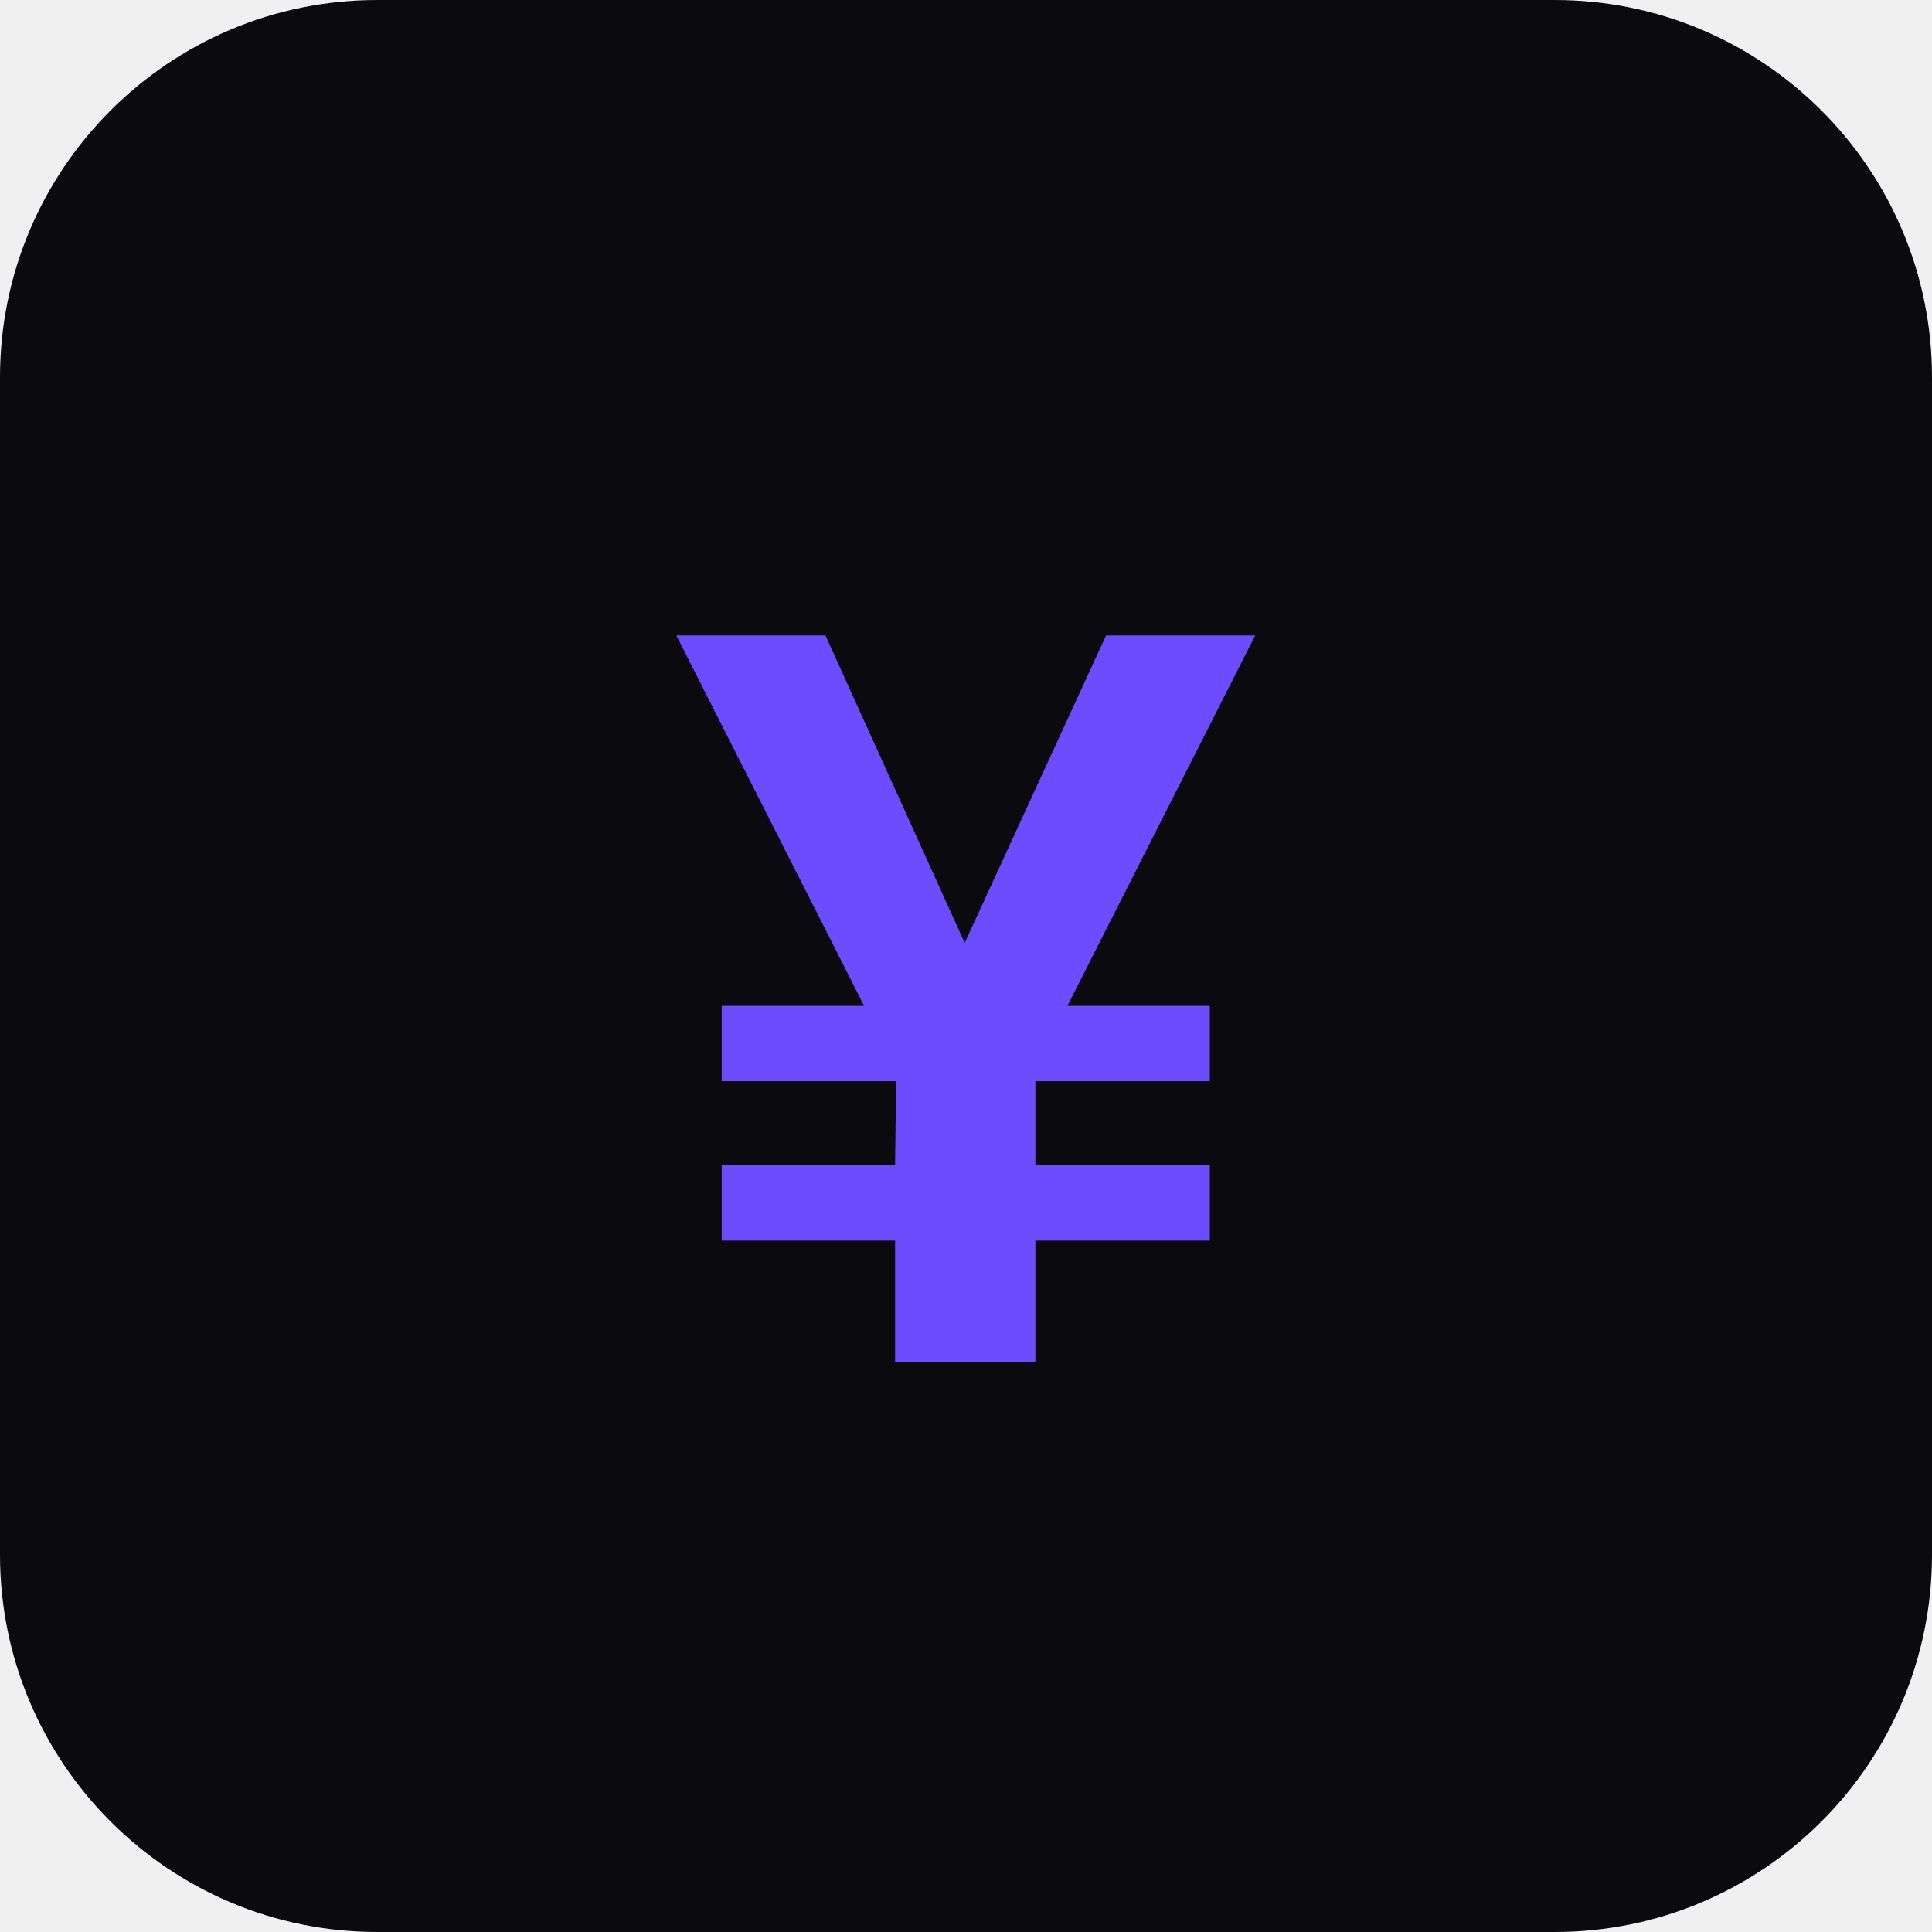
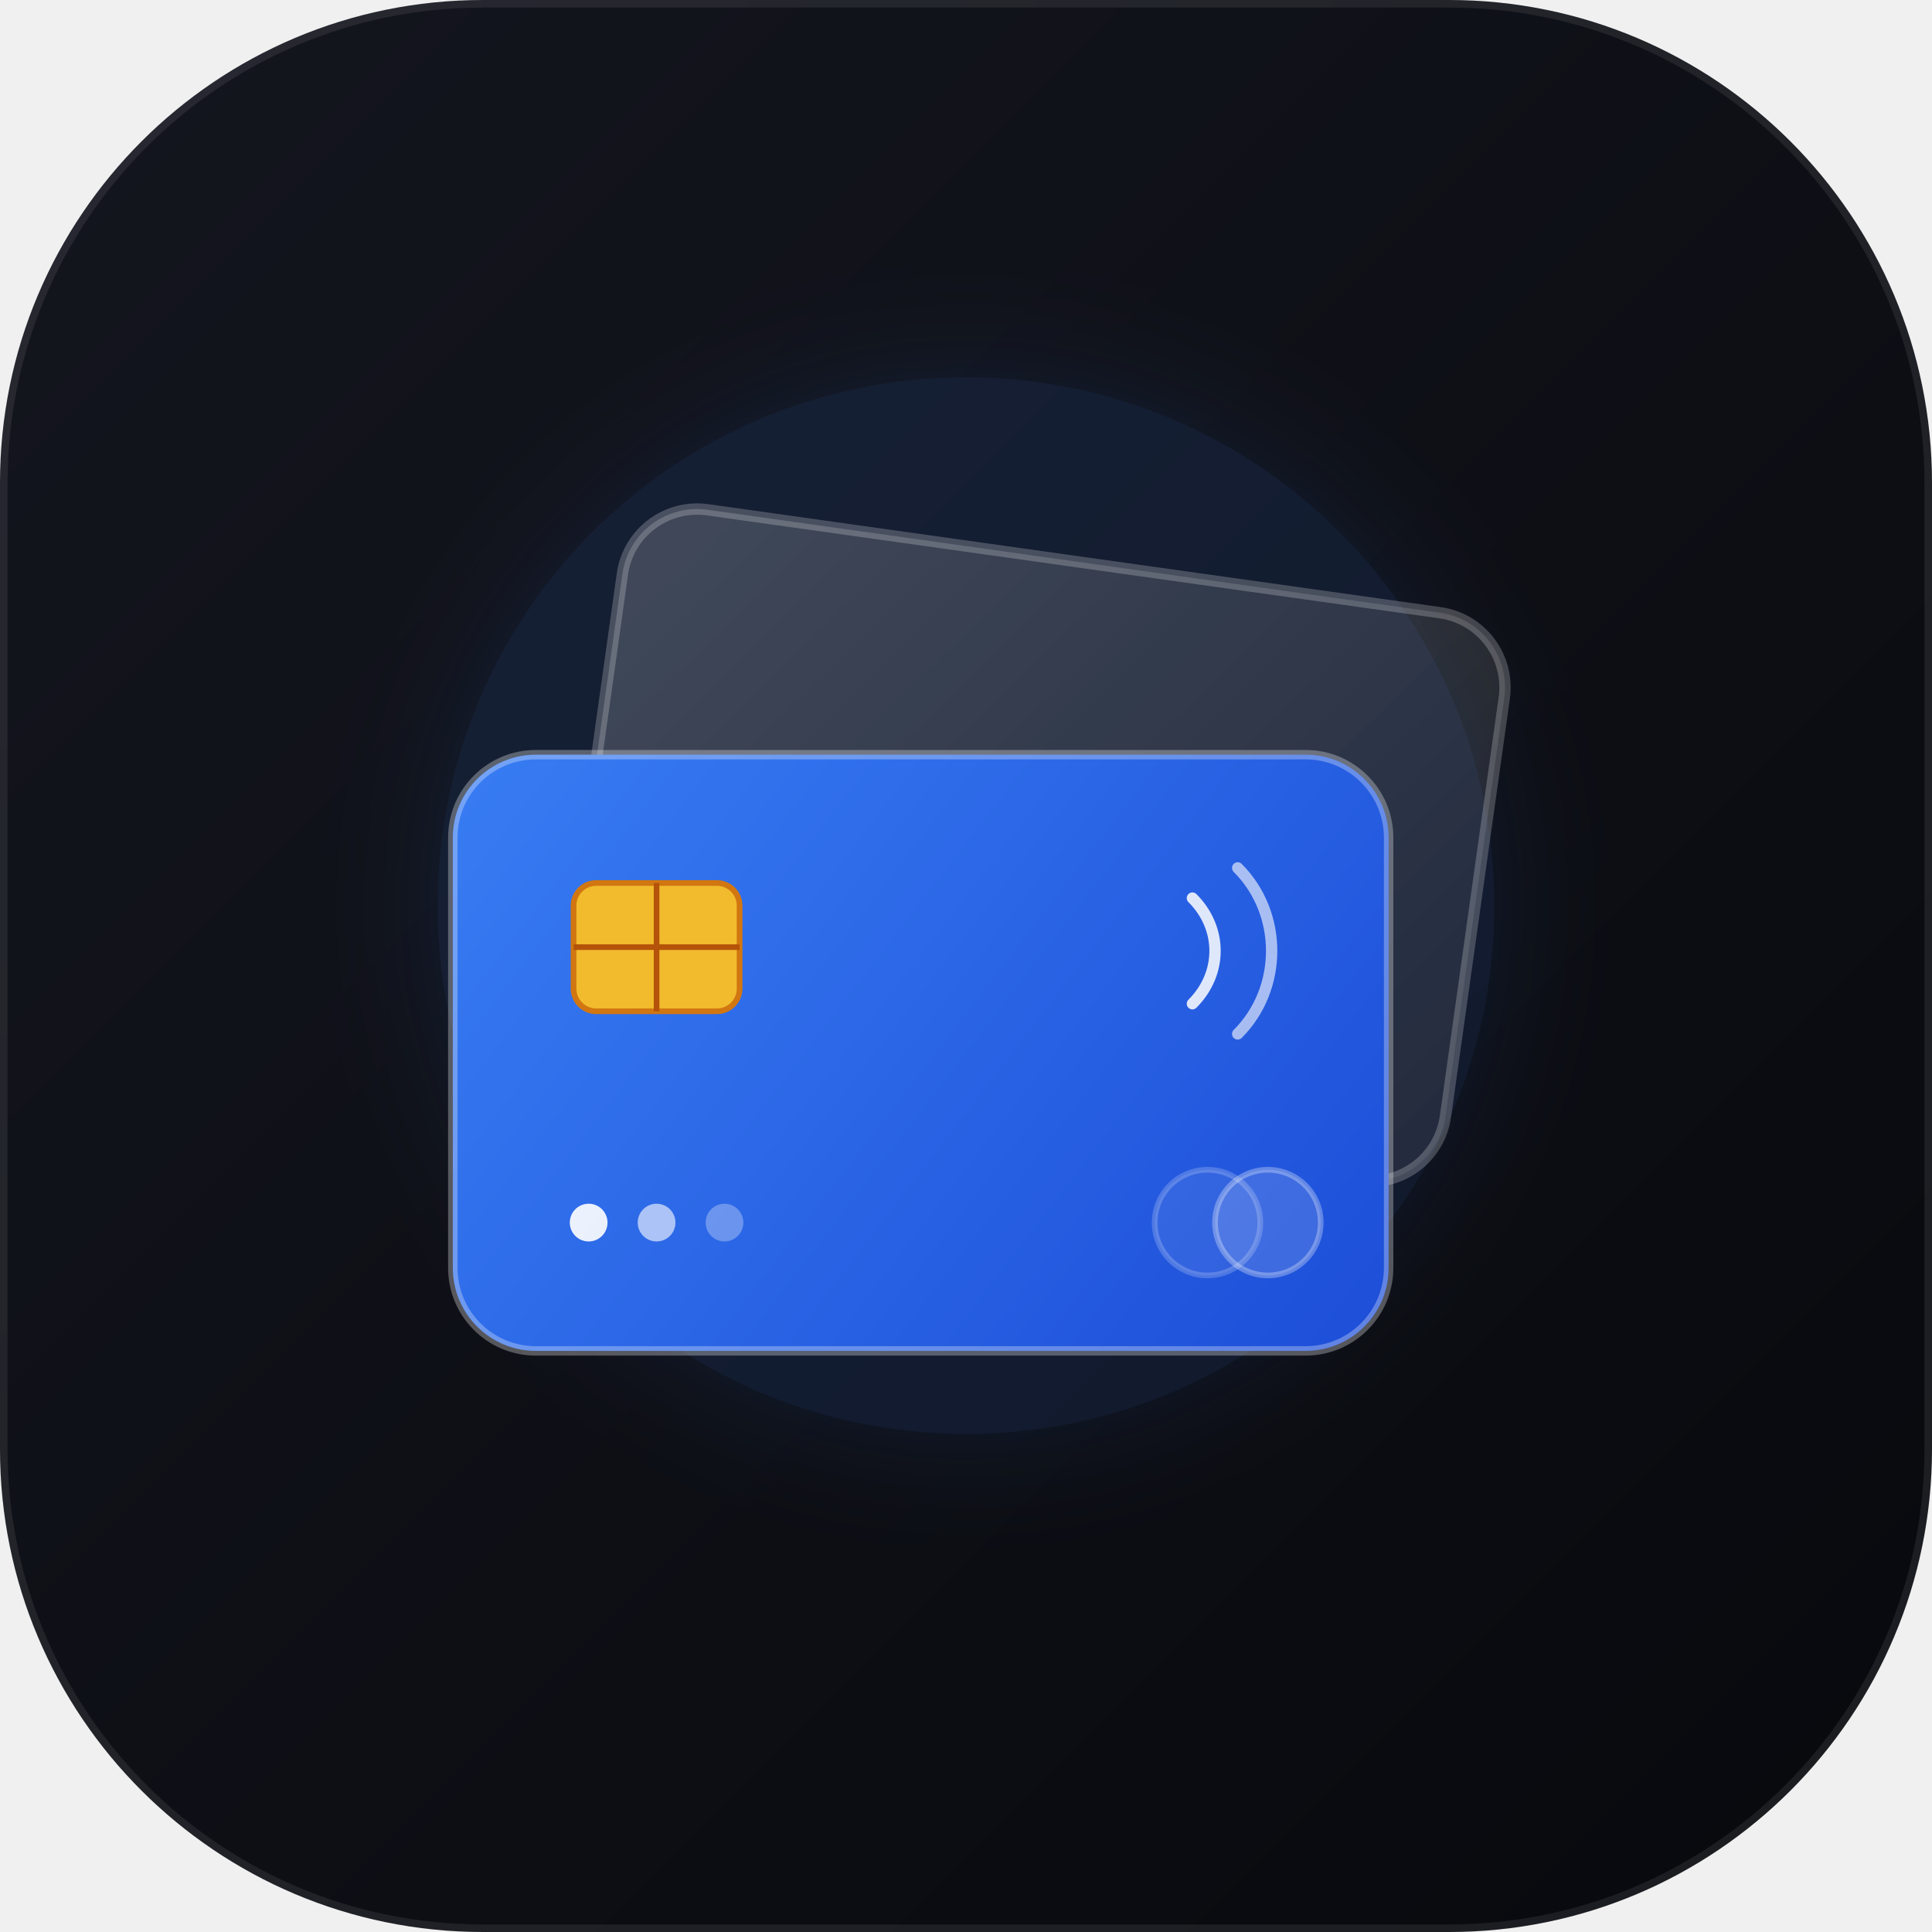
- <svg xmlns="http://www.w3.org/2000/svg" viewBox="0 0 512 512">
-   <rect width="512" height="512" rx="100" fill="#0a0a0f" />
-   <text x="50%" y="55%" font-size="280" font-family="Arial" font-weight="bold" fill="#6b4cff" text-anchor="middle" dominant-baseline="middle">¥</text>
+ <svg xmlns="http://www.w3.org/2000/svg" viewBox="0 0 512 512" fill="none">
+   <defs>
+     <linearGradient id="em-bg-grad" x1="0" y1="0" x2="512" y2="512" gradientUnits="userSpaceOnUse">
+       <stop offset="0%" stop-color="#14161f" />
+       <stop offset="100%" stop-color="#08090d" />
+     </linearGradient>
+     <linearGradient id="em-card-primary" x1="120" y1="140" x2="380" y2="340" gradientUnits="userSpaceOnUse">
+       <stop offset="0%" stop-color="#3b82f6" />
+       <stop offset="100%" stop-color="#1d4ed8" />
+     </linearGradient>
+     <linearGradient id="em-card-secondary" x1="140" y1="200" x2="400" y2="400" gradientUnits="userSpaceOnUse">
+       <stop offset="0%" stop-color="#ffffff" stop-opacity="0.18" />
+       <stop offset="100%" stop-color="#ffffff" stop-opacity="0.04" />
+     </linearGradient>
+     <filter id="em-glow" x="60" y="60" width="392" height="392" filterUnits="userSpaceOnUse">
+       <feGaussianBlur stdDeviation="16" result="blur" />
+       <feComposite in="SourceGraphic" in2="blur" operator="over" />
+     </filter>
+   </defs>
+   <rect width="512" height="512" rx="128" fill="url(#em-bg-grad)" />
+   <rect x="1" y="1" width="510" height="510" rx="127" stroke="rgba(255,255,255,0.08)" stroke-width="2" />
+   <circle cx="256" cy="240" r="140" fill="#3b82f6" opacity="0.12" filter="url(#em-glow)" />
+   <rect x="156" y="148" width="236" height="152" rx="20" transform="rotate(8 274 224)" fill="url(#em-card-secondary)" stroke="rgba(255,255,255,0.22)" stroke-width="3" />
+   <rect x="120" y="200" width="248" height="158" rx="22" fill="url(#em-card-primary)" stroke="rgba(255,255,255,0.3)" stroke-width="2.5" />
+   <rect x="152" y="234" width="44" height="34" rx="6" fill="#fbbf24" stroke="#d97706" stroke-width="1.5" opacity="0.95" />
+   <line x1="152" y1="251" x2="196" y2="251" stroke="#b45309" stroke-width="1.5" />
+   <line x1="174" y1="234" x2="174" y2="268" stroke="#b45309" stroke-width="1.5" />
+   <path d="M316 238 C324 246, 324 258, 316 266" stroke="#ffffff" stroke-width="3" stroke-linecap="round" fill="none" opacity="0.85" />
+   <path d="M328 230 C340 242, 340 262, 328 274" stroke="#ffffff" stroke-width="3" stroke-linecap="round" fill="none" opacity="0.6" />
+   <circle cx="156" cy="324" r="5" fill="#ffffff" opacity="0.9" />
+   <circle cx="174" cy="324" r="5" fill="#ffffff" opacity="0.6" />
+   <circle cx="192" cy="324" r="5" fill="#ffffff" opacity="0.3" />
+   <circle cx="336" cy="324" r="14" fill="rgba(255,255,255,0.14)" stroke="rgba(255,255,255,0.3)" stroke-width="1.5" />
+   <circle cx="320" cy="324" r="14" fill="rgba(255,255,255,0.08)" stroke="rgba(255,255,255,0.2)" stroke-width="1.5" />
</svg>
